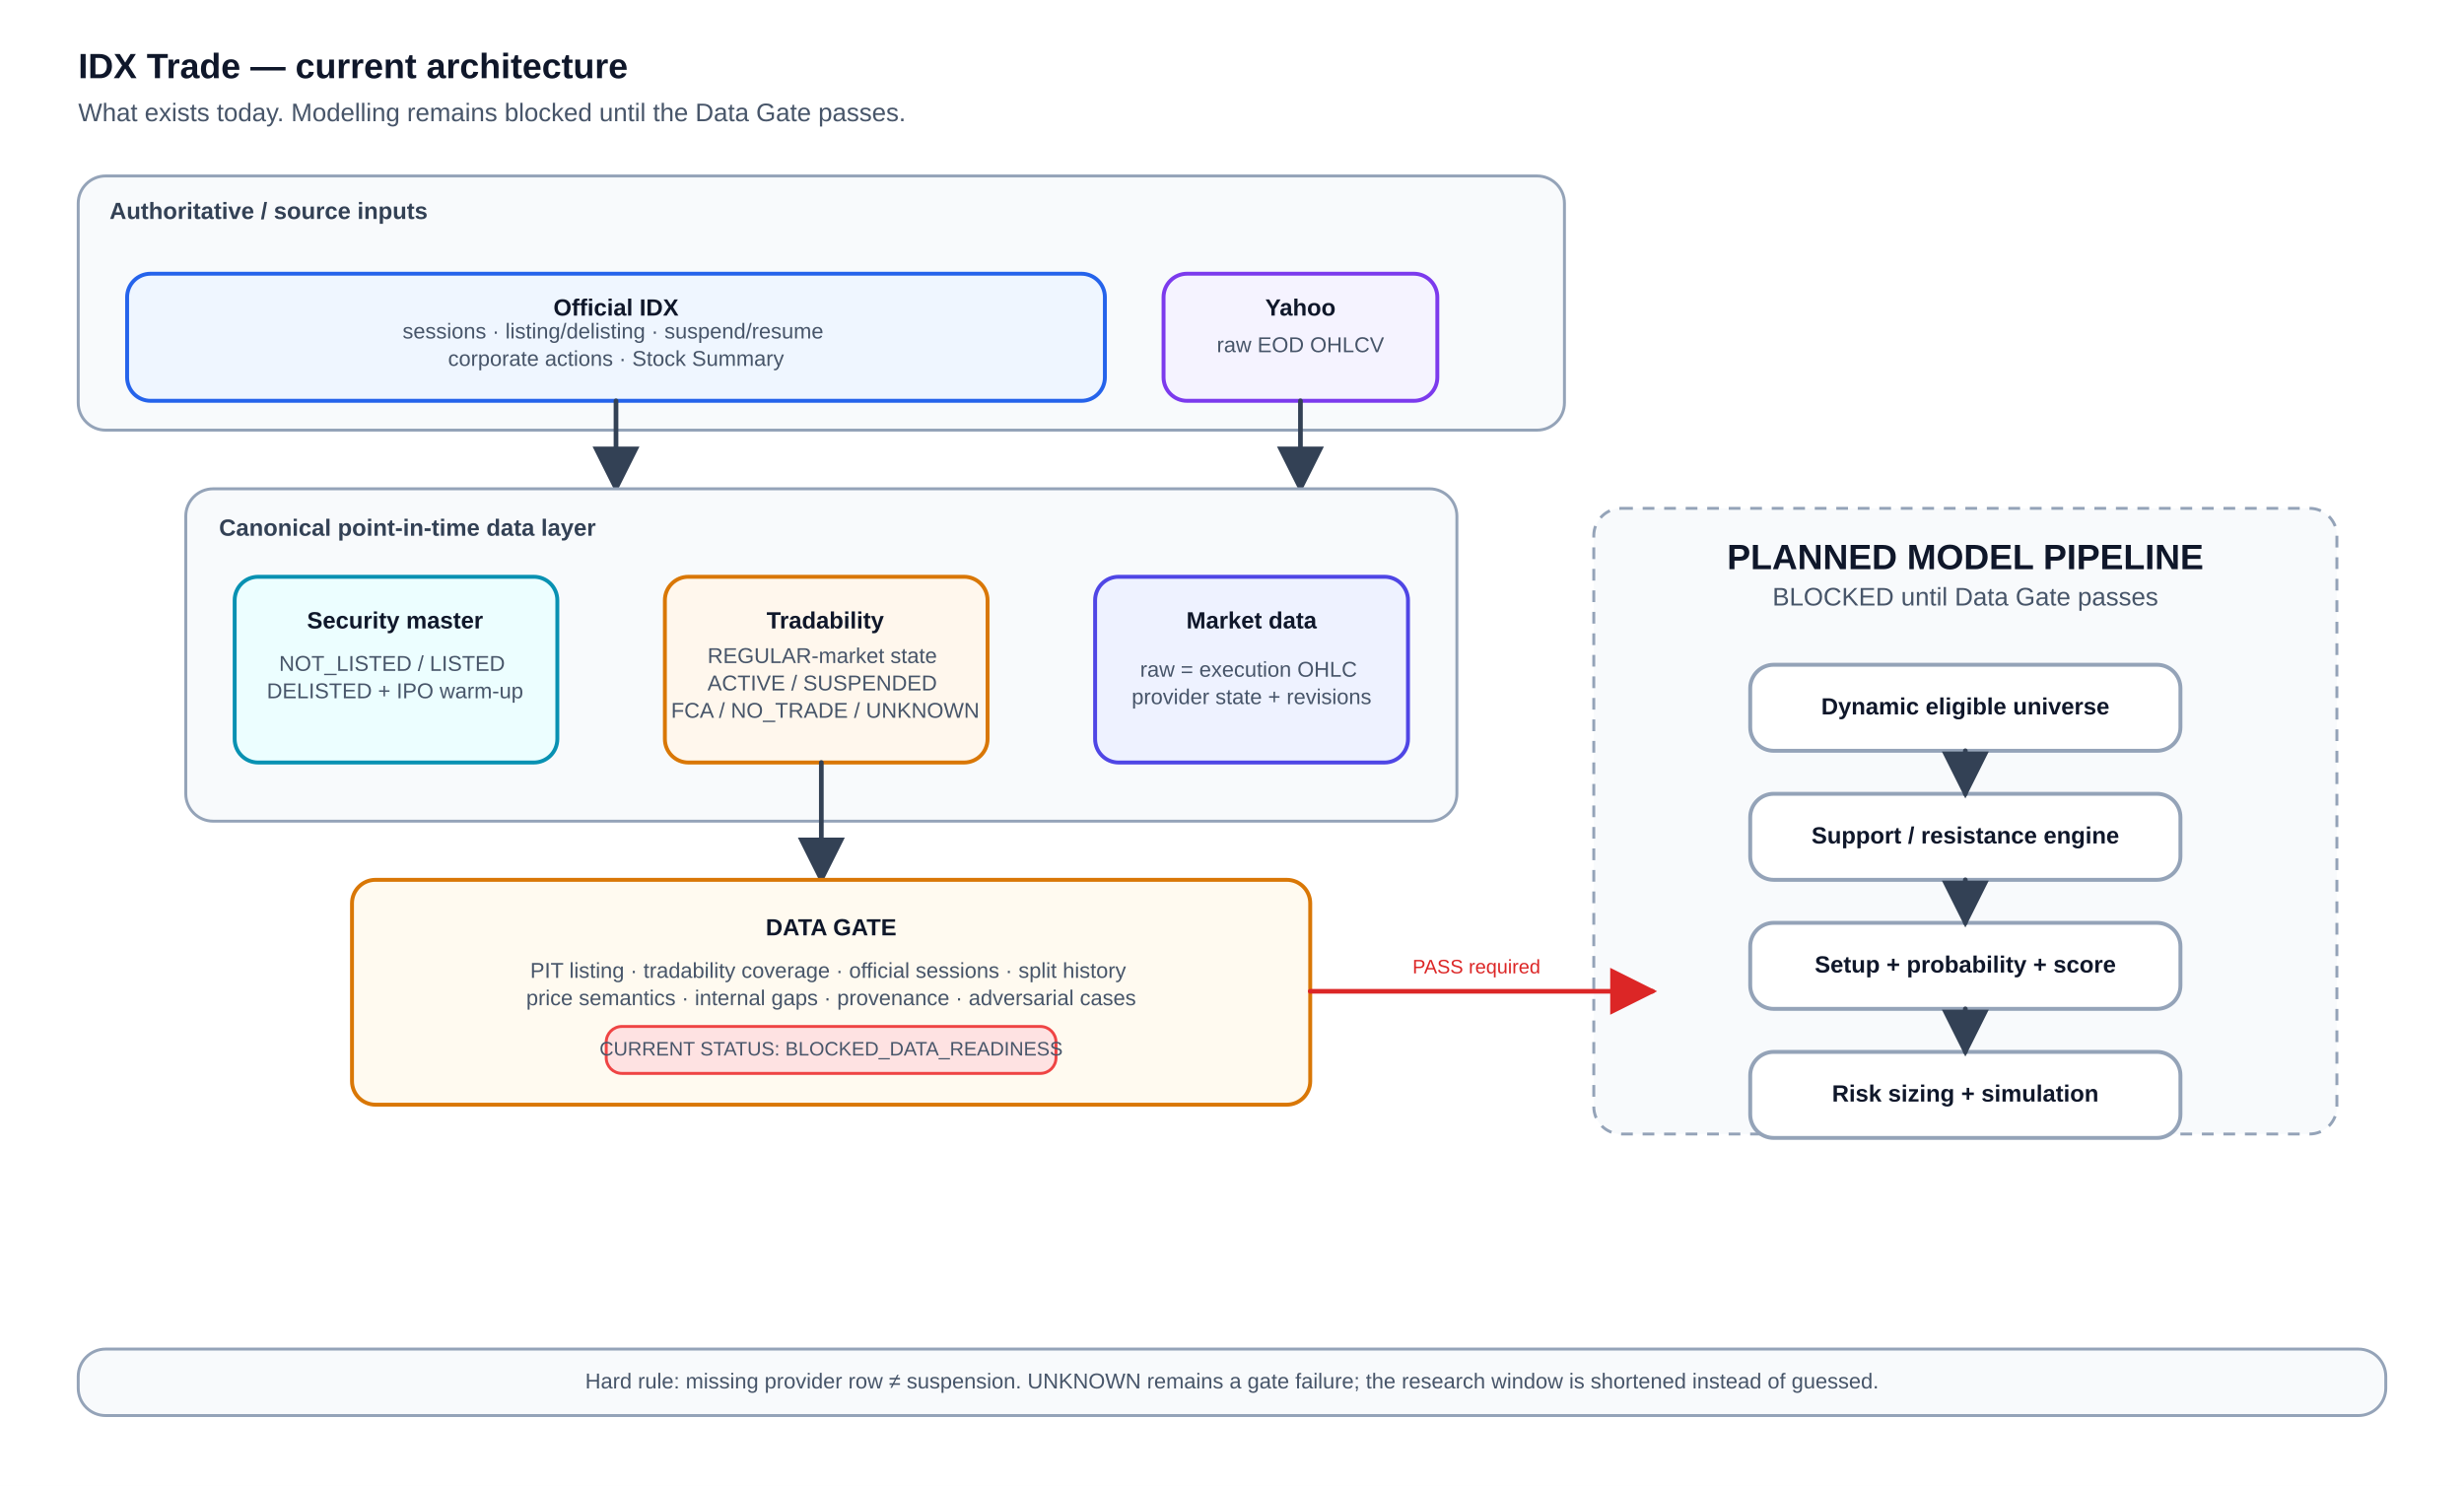
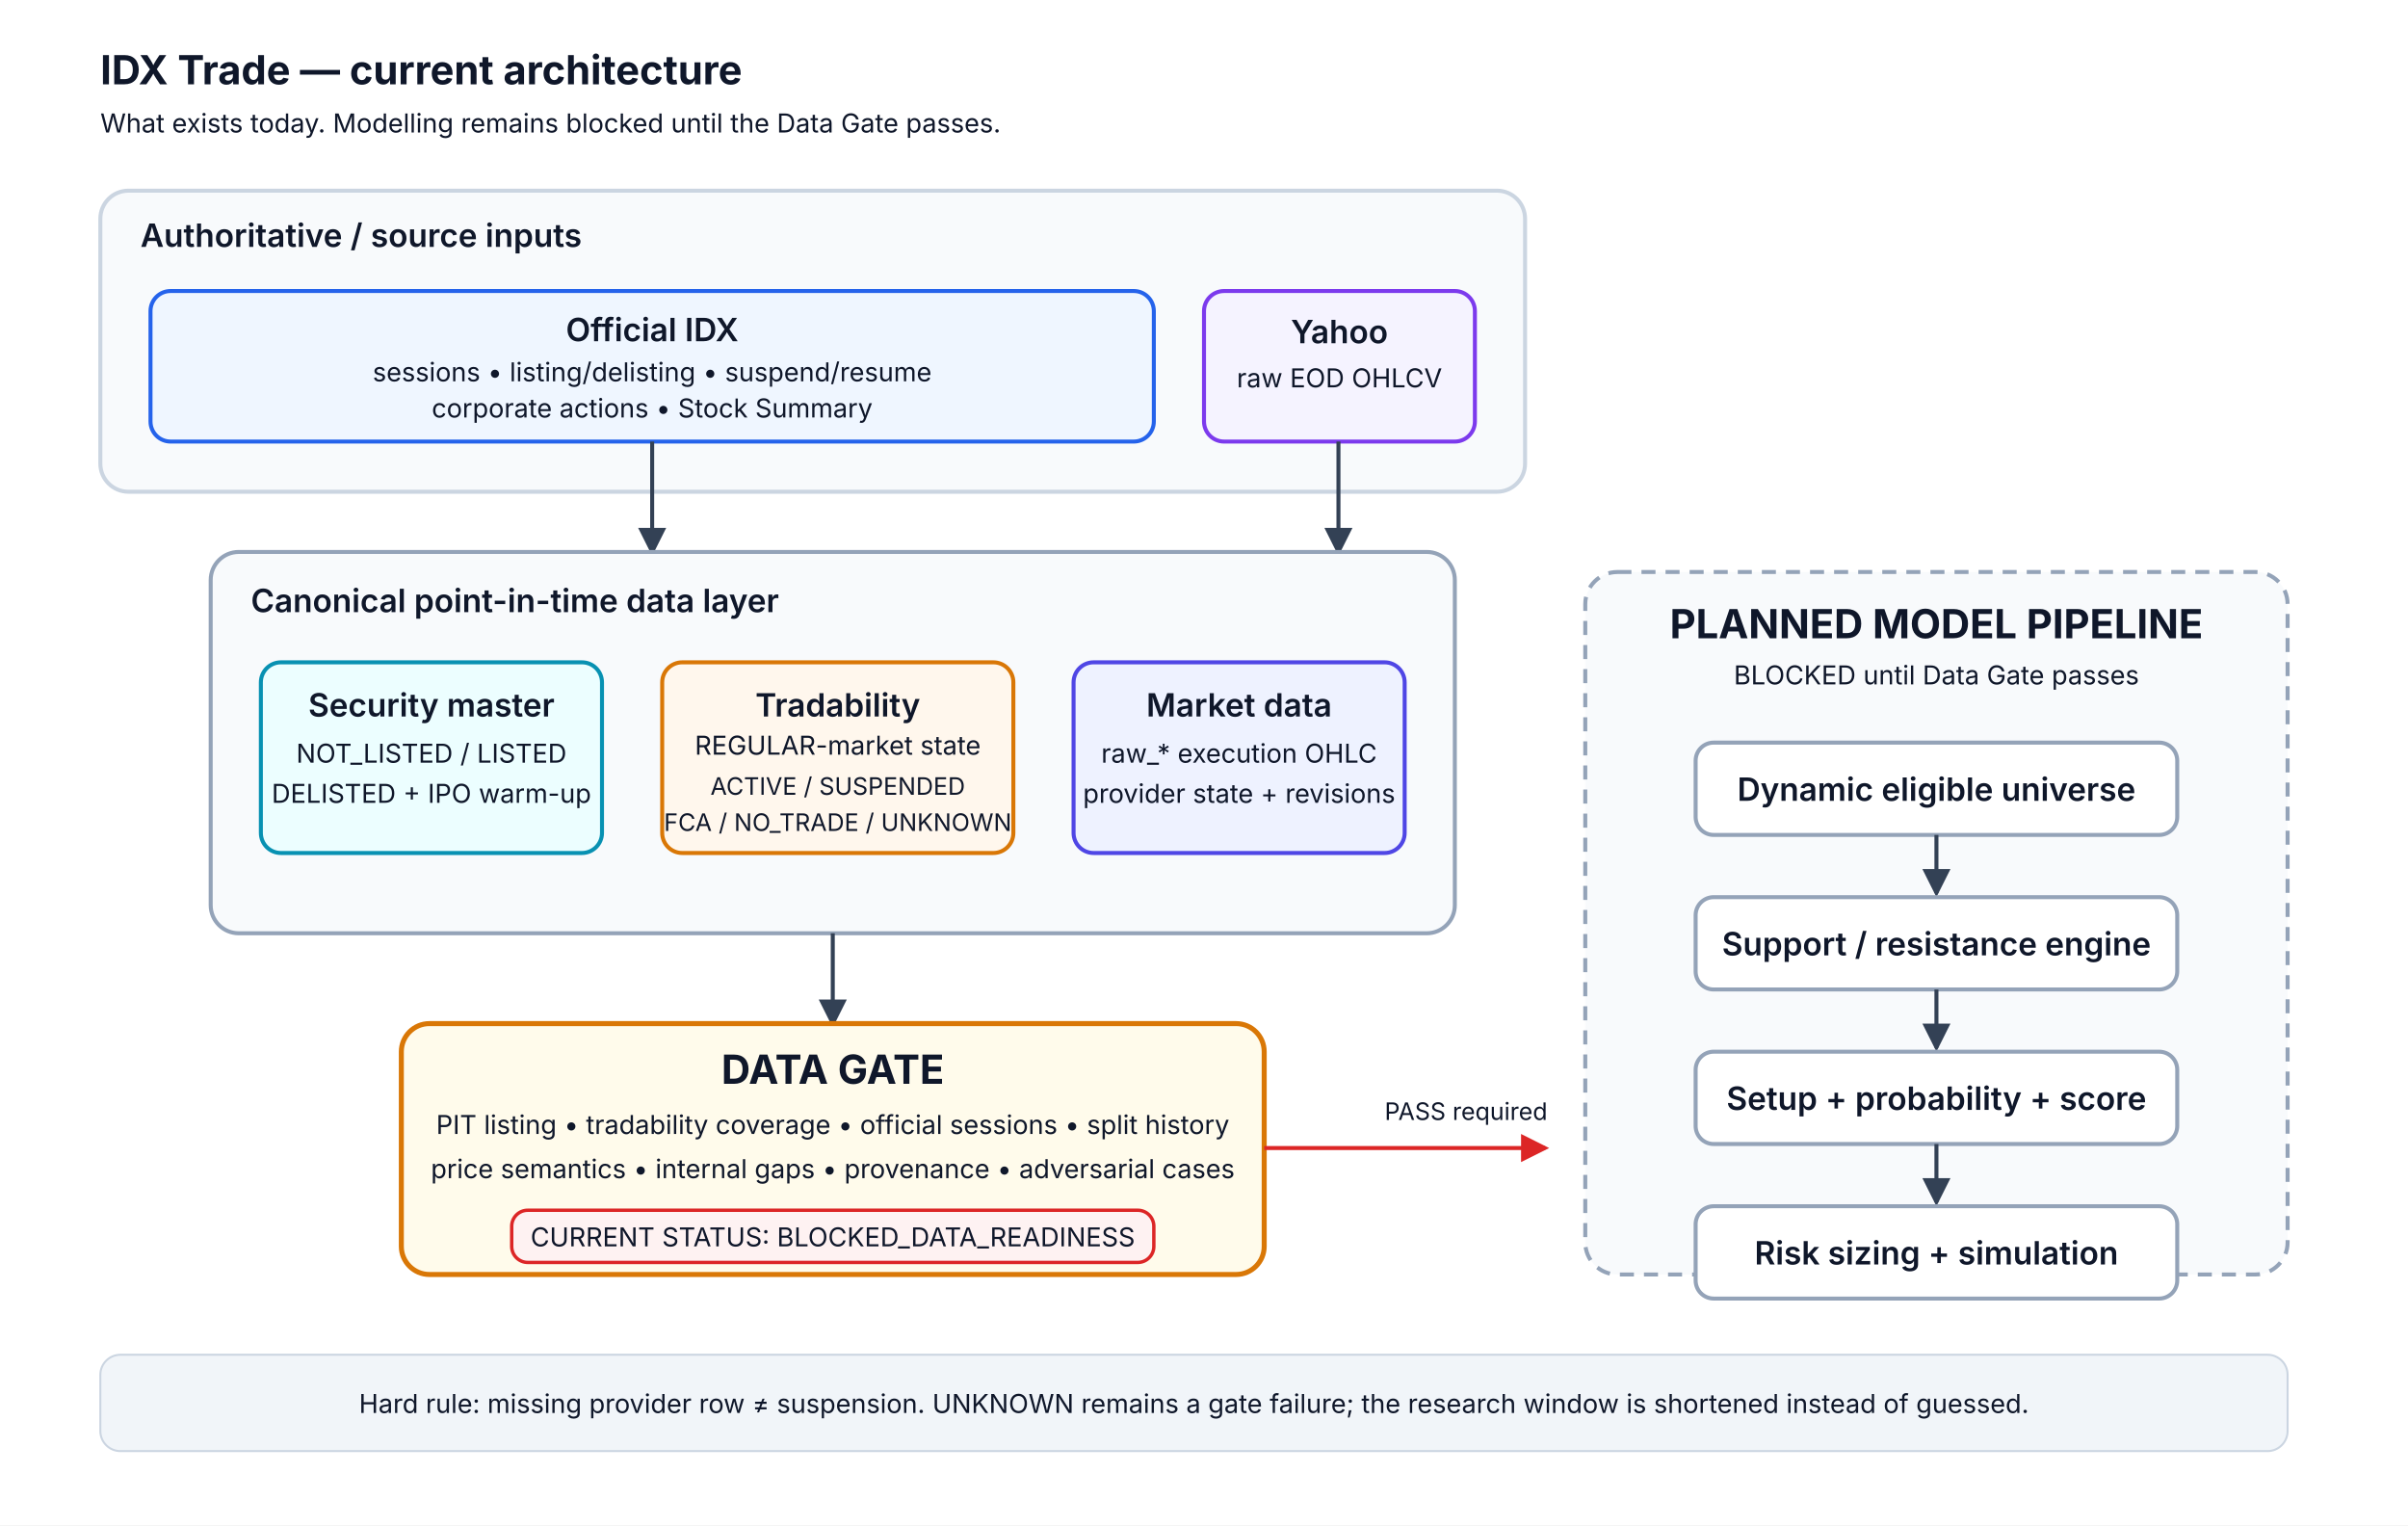
- <svg xmlns="http://www.w3.org/2000/svg" width="1260" height="760" viewBox="0 0 1260 760">
+ <svg xmlns="http://www.w3.org/2000/svg" width="1200" height="760" viewBox="0 0 1200 760">
+   <rect width="1200" height="760" fill="#ffffff" />
  <defs>
-     <marker id="arrow-navy" markerWidth="10" markerHeight="10" refX="9" refY="5" orient="auto" markerUnits="strokeWidth">
-       <path d="M0,0 L10,5 L0,10 z" fill="#334155" />
+     <marker id="arrow" markerWidth="7" markerHeight="7" refX="6" refY="3.5" orient="auto">
+       <path d="M0,0 L7,3.5 L0,7 Z" fill="#334155" />
    </marker>
-     <marker id="arrow-green" markerWidth="10" markerHeight="10" refX="9" refY="5" orient="auto" markerUnits="strokeWidth">
-       <path d="M0,0 L10,5 L0,10 z" fill="#16a34a" />
-     </marker>
-     <marker id="arrow-red" markerWidth="10" markerHeight="10" refX="9" refY="5" orient="auto" markerUnits="strokeWidth">
-       <path d="M0,0 L10,5 L0,10 z" fill="#dc2626" />
+     <marker id="arrowRed" markerWidth="7" markerHeight="7" refX="6" refY="3.5" orient="auto">
+       <path d="M0,0 L7,3.5 L0,7 Z" fill="#dc2626" />
    </marker>
    <style>
-       .title { font: 700 18px Arial, sans-serif; fill:#0f172a; }
-       .subtitle { font: 13px Arial, sans-serif; fill:#475569; }
-       .section { font: 700 12px Arial, sans-serif; fill:#334155; }
-       .label { font: 700 12px Arial, sans-serif; fill:#0f172a; }
-       .small { font: 11px Arial, sans-serif; fill:#475569; }
-       .tiny { font: 10px Arial, sans-serif; fill:#475569; }
-       .center { text-anchor: middle; dominant-baseline: middle; }
-       .box { fill:#ffffff; stroke-width:2; rx:12; ry:12; }
-       .group { fill:#f8fafc; stroke:#94a3b8; stroke-width:1.5; rx:14; ry:14; }
-       .dashed { fill:#f8fafc; stroke:#94a3b8; stroke-width:1.5; stroke-dasharray:6 5; rx:14; ry:14; }
-       .arrowN { stroke:#334155; stroke-width:2.4; fill:none; marker-end:url(#arrow-navy); stroke-linecap:round; stroke-linejoin:round; }
-       .arrowG { stroke:#16a34a; stroke-width:2.4; fill:none; marker-end:url(#arrow-green); stroke-linecap:round; stroke-linejoin:round; }
-       .arrowR { stroke:#dc2626; stroke-width:2.4; fill:none; marker-end:url(#arrow-red); stroke-linecap:round; stroke-linejoin:round; }
-       .chip { fill:#fff7ed; stroke:#f59e0b; stroke-width:1.5; rx:8; ry:8; }
-       .status { fill:#fee2e2; stroke:#ef4444; stroke-width:1.5; rx:8; ry:8; }
-     </style>
+     .txt{font-family:Inter,ui-sans-serif,system-ui,-apple-system,"Segoe UI",sans-serif;fill:#0f172a}
+     .title{font-size:20px;font-weight:700}.label{font-size:16px;font-weight:600}.small{font-size:13px}.tiny{font-size:12px}
+     .edge{stroke:#334155;stroke-width:2;fill:none;marker-end:url(#arrow)}
+     .edgeRed{stroke:#dc2626;stroke-width:2;fill:none;marker-end:url(#arrowRed)}
+   </style>
  </defs>
-   <rect x="0" y="0" width="1260" height="760" fill="white" />
-   <text x="40" y="40" class="title">IDX Trade — current architecture</text>
-   <text x="40" y="62" class="subtitle">What exists today. Modelling remains blocked until the Data Gate passes.</text>
-   <rect x="40" y="90" width="760" height="130" class="group" />
-   <text x="56" y="112" class="section">Authoritative / source inputs</text>
-   <rect x="65" y="140" width="500" height="65" class="box" style="stroke:#2563eb; fill:#eff6ff;" />
-   <text x="315" y="158" class="label center">Official IDX</text>
-   <text x="315" y="177" class="small center">
-     <tspan x="315" dy="-7">sessions · listing/delisting · suspend/resume</tspan>
-     <tspan x="315" dy="14">corporate actions · Stock Summary</tspan>
-   </text>
-   <rect x="595" y="140" width="140" height="65" class="box" style="stroke:#7c3aed; fill:#f5f3ff;" />
-   <text x="665" y="158" class="label center">Yahoo</text>
-   <text x="665" y="177" class="small center">raw EOD OHLCV</text>
-   <path d="M315 205 V250" class="arrowN" />
-   <path d="M665 205 V250" class="arrowN" />
-   <rect x="95" y="250" width="650" height="170" class="group" />
-   <text x="112" y="274" class="section">Canonical point-in-time data layer</text>
-   <rect x="120" y="295" width="165" height="95" class="box" style="stroke:#0891b2; fill:#ecfeff;" />
-   <text x="202" y="318" class="label center">Security master</text>
-   <text x="202" y="347" class="small center">
-     <tspan x="202" dy="-7">NOT_LISTED / LISTED</tspan>
-     <tspan x="202" dy="14">DELISTED + IPO warm-up</tspan>
-   </text>
-   <rect x="340" y="295" width="165" height="95" class="box" style="stroke:#d97706; fill:#fff7ed;" />
-   <text x="422" y="318" class="label center">Tradability</text>
-   <text x="422" y="350" class="small center">
-     <tspan x="422" dy="-14">REGULAR-market state</tspan>
-     <tspan x="422" dy="14">ACTIVE / SUSPENDED</tspan>
-     <tspan x="422" dy="14">FCA / NO_TRADE / UNKNOWN</tspan>
-   </text>
-   <rect x="560" y="295" width="160" height="95" class="box" style="stroke:#4f46e5; fill:#eef2ff;" />
-   <text x="640" y="318" class="label center">Market data</text>
-   <text x="640" y="350" class="small center">
-     <tspan x="640" dy="-7">raw = execution OHLC</tspan>
-     <tspan x="640" dy="14">provider state + revisions</tspan>
-   </text>
-   <path d="M420 390 V450" class="arrowN" />
-   <rect x="180" y="450" width="490" height="115" class="box" style="stroke:#d97706; fill:#fffaf0;" />
-   <text x="425" y="475" class="label center">DATA GATE</text>
-   <text x="425" y="504" class="small center">
-     <tspan x="425" dy="-7">PIT listing · tradability coverage · official sessions · split history</tspan>
-     <tspan x="425" dy="14">price semantics · internal gaps · provenance · adversarial cases</tspan>
-   </text>
-   <rect x="310" y="525" width="230" height="24" class="status" />
-   <text x="425" y="537" class="tiny center">CURRENT STATUS: BLOCKED_DATA_READINESS</text>
-   <rect x="815" y="260" width="380" height="320" class="dashed" />
-   <text x="1005" y="286" class="title center">PLANNED MODEL PIPELINE</text>
-   <text x="1005" y="306" class="subtitle center">BLOCKED until Data Gate passes</text>
-   <rect x="895" y="340" width="220" height="44" class="box" style="stroke:#94a3b8; fill:#ffffff;" />
-   <text x="1005.0" y="362.0" class="label center">Dynamic eligible universe</text>
-   <rect x="895" y="406" width="220" height="44" class="box" style="stroke:#94a3b8; fill:#ffffff;" />
-   <text x="1005.0" y="428.0" class="label center">Support / resistance engine</text>
-   <rect x="895" y="472" width="220" height="44" class="box" style="stroke:#94a3b8; fill:#ffffff;" />
-   <text x="1005.0" y="494.0" class="label center">Setup + probability + score</text>
-   <rect x="895" y="538" width="220" height="44" class="box" style="stroke:#94a3b8; fill:#ffffff;" />
-   <text x="1005.0" y="560.0" class="label center">Risk sizing + simulation</text>
-   <path d="M1005 384 V406" class="arrowN" />
-   <path d="M1005 450 V472" class="arrowN" />
-   <path d="M1005 516 V538" class="arrowN" />
-   <path d="M670 507 H845" class="arrowR" />
-   <text x="755" y="495" class="tiny center" style="fill:#dc2626;">PASS required</text>
-   <rect x="40" y="690" width="1180" height="34" class="group" />
-   <text x="630" y="707" class="small center">Hard rule: missing provider row ≠ suspension. UNKNOWN remains a gate failure; the research window is shortened instead of guessed.</text>
+   <text x="50" y="42" class="txt title">IDX Trade — current architecture</text>
+   <text x="50" y="66" class="txt small" fill="#475569">What exists today. Modelling remains blocked until the Data Gate passes.</text>
+   <rect x="50" y="95" width="710" height="150" rx="14" fill="#f8fafc" stroke="#cbd5e1" stroke-width="2" />
+   <text x="70" y="123" class="txt label">Authoritative / source inputs</text>
+   <rect x="75" y="145" width="500" height="75" rx="10" fill="#eff6ff" stroke="#2563eb" stroke-width="2" />
+   <text x="325" y="170" text-anchor="middle" class="txt label">Official IDX</text>
+   <text x="325" y="190" text-anchor="middle" class="txt small">sessions • listing/delisting • suspend/resume</text>
+   <text x="325" y="208" text-anchor="middle" class="txt small">corporate actions • Stock Summary</text>
+   <rect x="600" y="145" width="135" height="75" rx="10" fill="#f5f3ff" stroke="#7c3aed" stroke-width="2" />
+   <text x="667.5" y="171" text-anchor="middle" class="txt label">Yahoo</text>
+   <text x="667.5" y="193" text-anchor="middle" class="txt small">raw EOD OHLCV</text>
+   <path d="M325 220 V275" class="edge" />
+   <path d="M667 220 V275" class="edge" />
+   <rect x="105" y="275" width="620" height="190" rx="14" fill="#f8fafc" stroke="#94a3b8" stroke-width="2" />
+   <text x="125" y="305" class="txt label">Canonical point-in-time data layer</text>
+   <rect x="130" y="330" width="170" height="95" rx="10" fill="#ecfeff" stroke="#0891b2" stroke-width="2" />
+   <text x="215" y="357" text-anchor="middle" class="txt label">Security master</text>
+   <text x="215" y="380" text-anchor="middle" class="txt small">NOT_LISTED / LISTED</text>
+   <text x="215" y="400" text-anchor="middle" class="txt small">DELISTED + IPO warm-up</text>
+   <rect x="330" y="330" width="175" height="95" rx="10" fill="#fff7ed" stroke="#d97706" stroke-width="2" />
+   <text x="417.5" y="357" text-anchor="middle" class="txt label">Tradability</text>
+   <text x="417.5" y="376" text-anchor="middle" class="txt small">REGULAR-market state</text>
+   <text x="417.5" y="396" text-anchor="middle" class="txt tiny">ACTIVE / SUSPENDED</text>
+   <text x="417.5" y="414" text-anchor="middle" class="txt tiny">FCA / NO_TRADE / UNKNOWN</text>
+   <rect x="535" y="330" width="165" height="95" rx="10" fill="#eef2ff" stroke="#4f46e5" stroke-width="2" />
+   <text x="617.5" y="357" text-anchor="middle" class="txt label">Market data</text>
+   <text x="617.5" y="380" text-anchor="middle" class="txt small">raw_* execution OHLC</text>
+   <text x="617.5" y="400" text-anchor="middle" class="txt small">provider state + revisions</text>
+   <path d="M415 465 V510" class="edge" />
+   <rect x="200" y="510" width="430" height="125" rx="14" fill="#fffbeb" stroke="#d97706" stroke-width="2.5" />
+   <text x="415" y="540" text-anchor="middle" class="txt title">DATA GATE</text>
+   <text x="415" y="565" text-anchor="middle" class="txt small">PIT listing • tradability coverage • official sessions • split history</text>
+   <text x="415" y="587" text-anchor="middle" class="txt small">price semantics • internal gaps • provenance • adversarial cases</text>
+   <rect x="255" y="603" width="320" height="26" rx="8" fill="#fef2f2" stroke="#dc2626" stroke-width="1.7" />
+   <text x="415" y="621" text-anchor="middle" class="txt small" fill="#b91c1c">CURRENT STATUS: BLOCKED_DATA_READINESS</text>
+   <path d="M630 572 H770" class="edgeRed" />
+   <text x="690" y="558" class="txt tiny" fill="#dc2626">PASS required</text>
+   <rect x="790" y="285" width="350" height="350" rx="16" fill="#f8fafc" stroke="#94a3b8" stroke-width="2" stroke-dasharray="7 5" />
+   <text x="965" y="318" text-anchor="middle" class="txt title" fill="#64748b">PLANNED MODEL PIPELINE</text>
+   <text x="965" y="341" text-anchor="middle" class="txt small" fill="#dc2626">BLOCKED until Data Gate passes</text>
+   <rect x="845" y="370" width="240" height="46" rx="9" fill="#ffffff" stroke="#94a3b8" stroke-width="2" />
+   <text x="965" y="399" text-anchor="middle" class="txt label">Dynamic eligible universe</text>
+   <path d="M965 416 V445" class="edge" />
+   <rect x="845" y="447" width="240" height="46" rx="9" fill="#ffffff" stroke="#94a3b8" stroke-width="2" />
+   <text x="965" y="476" text-anchor="middle" class="txt label">Support / resistance engine</text>
+   <path d="M965 493 V522" class="edge" />
+   <rect x="845" y="524" width="240" height="46" rx="9" fill="#ffffff" stroke="#94a3b8" stroke-width="2" />
+   <text x="965" y="553" text-anchor="middle" class="txt label">Setup + probability + score</text>
+   <path d="M965 570 V599" class="edge" />
+   <rect x="845" y="601" width="240" height="46" rx="9" fill="#ffffff" stroke="#94a3b8" stroke-width="2" />
+   <text x="965" y="630" text-anchor="middle" class="txt label">Risk sizing + simulation</text>
+   <rect x="50" y="675" width="1090" height="48" rx="10" fill="#f1f5f9" stroke="#cbd5e1" />
+   <text x="595" y="704" text-anchor="middle" class="txt small">Hard rule: missing provider row ≠ suspension. UNKNOWN remains a gate failure; the research window is shortened instead of guessed.</text>
</svg>
